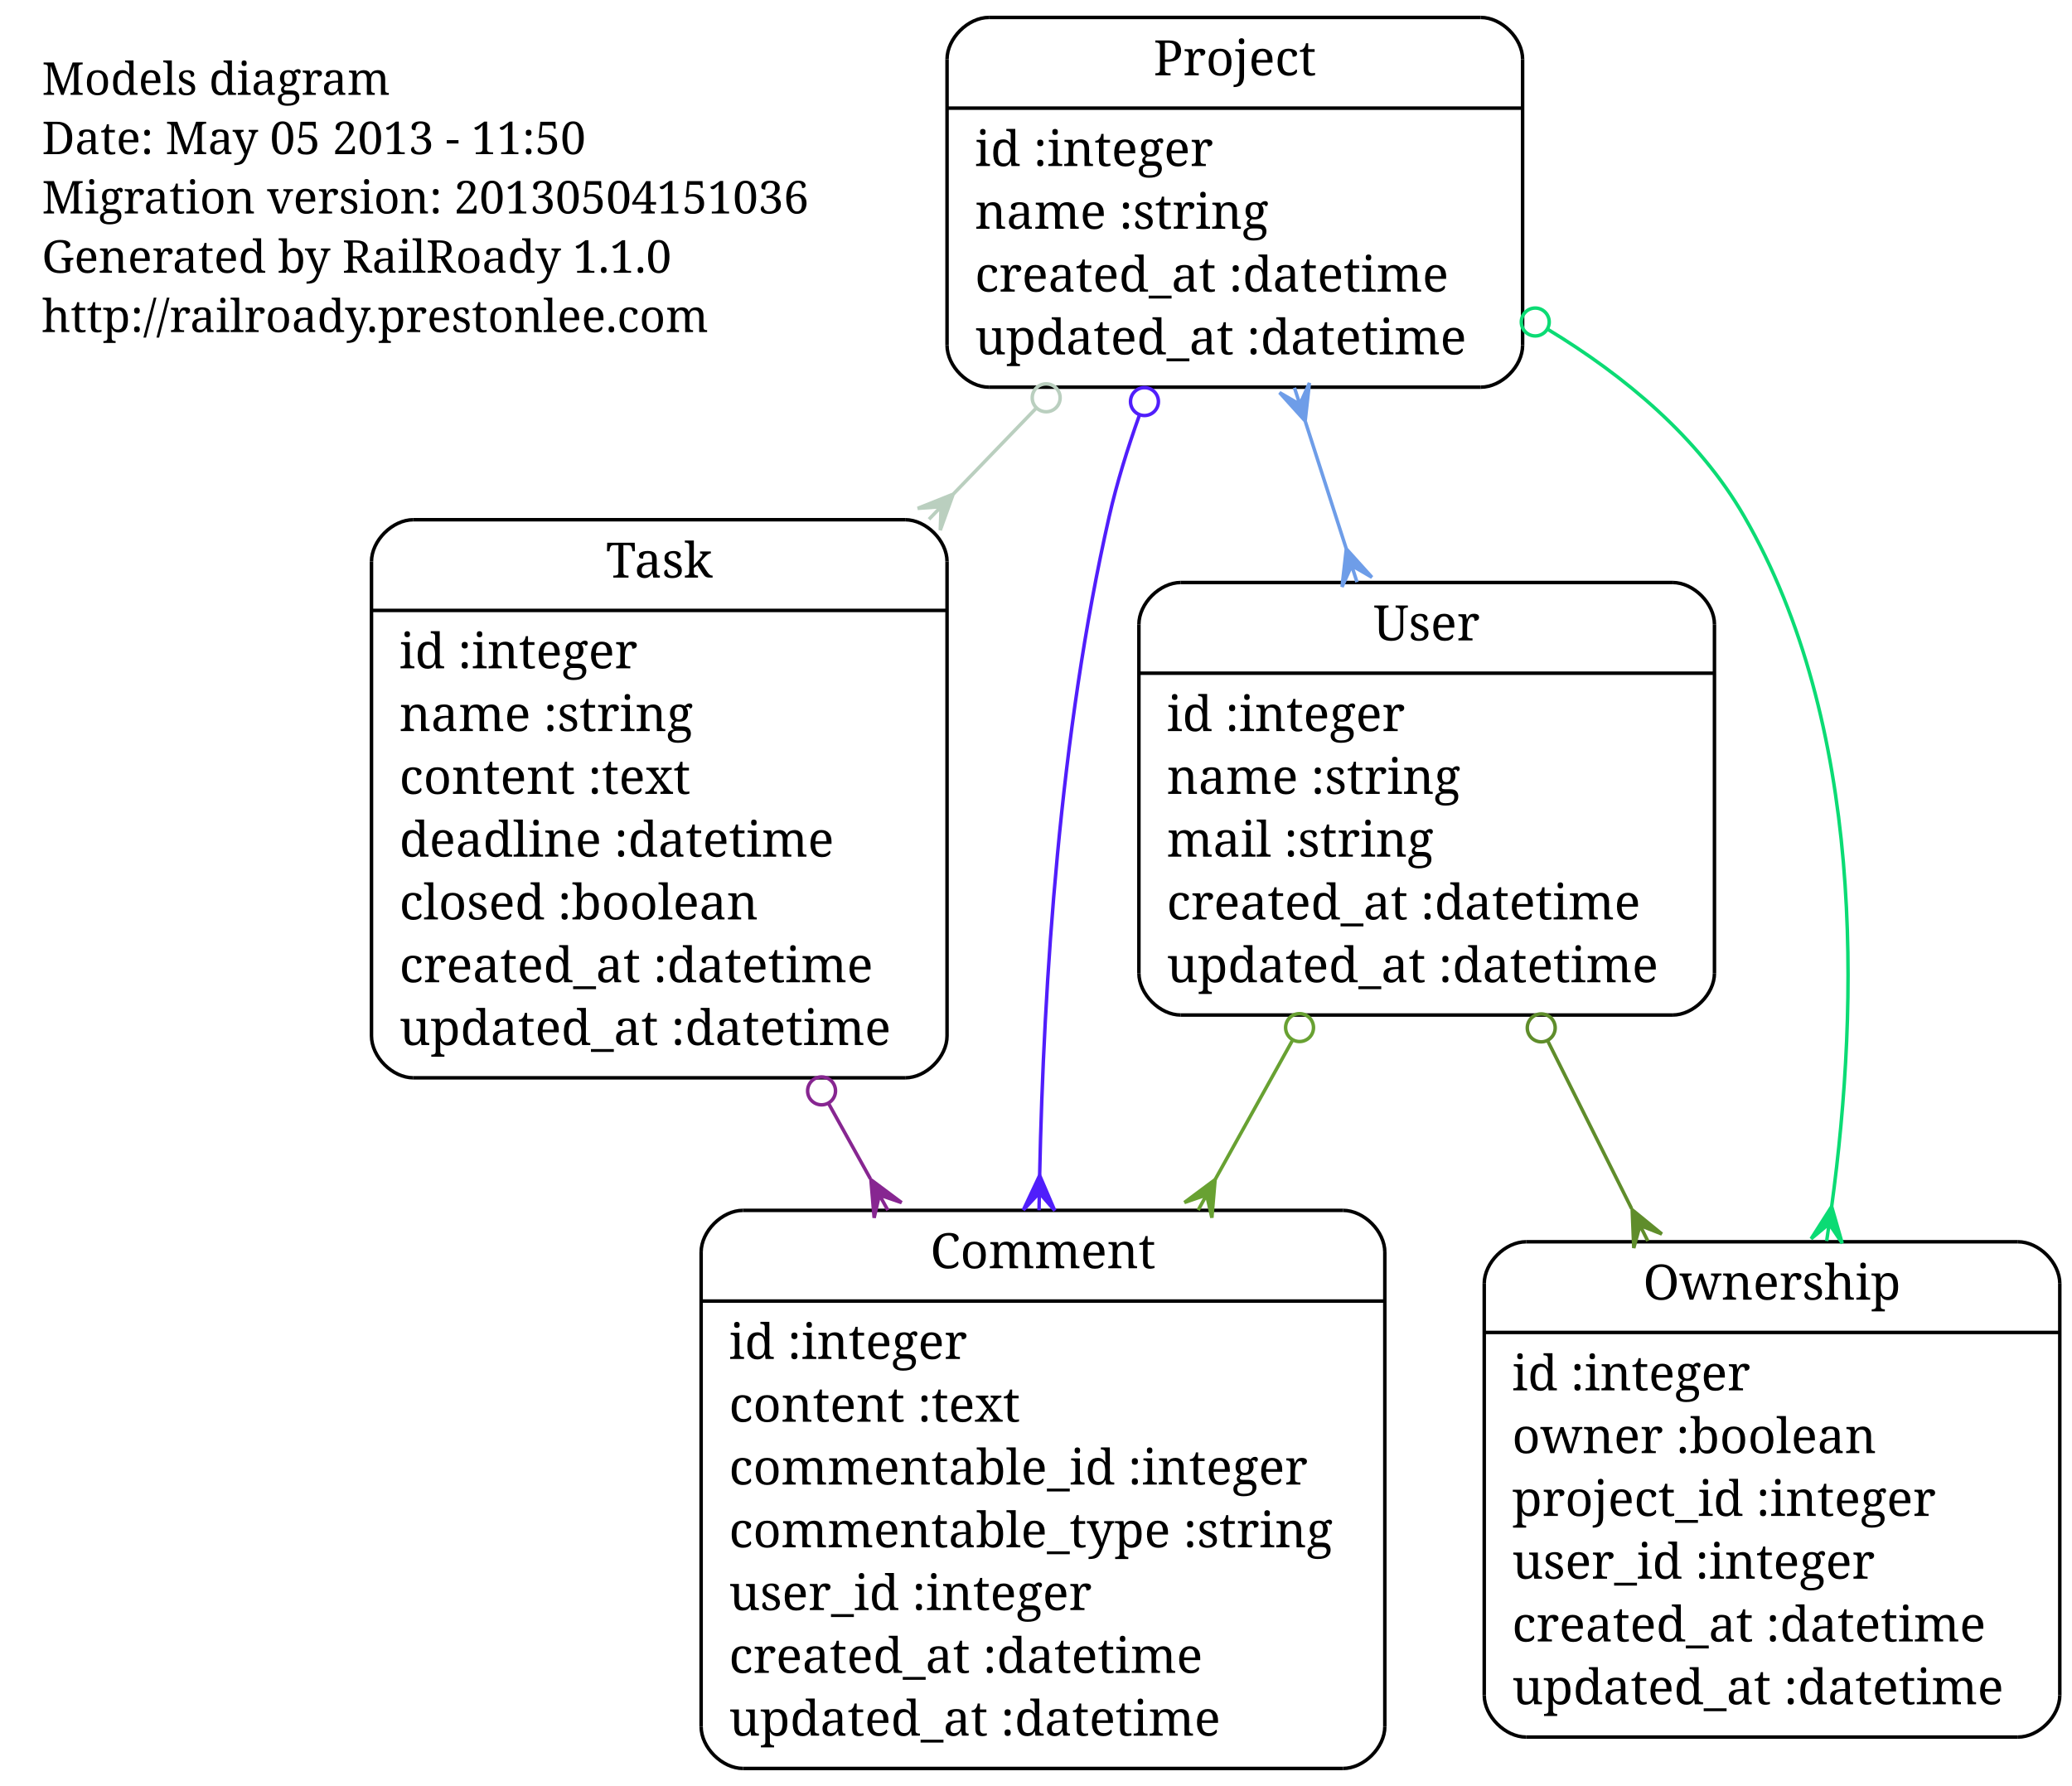
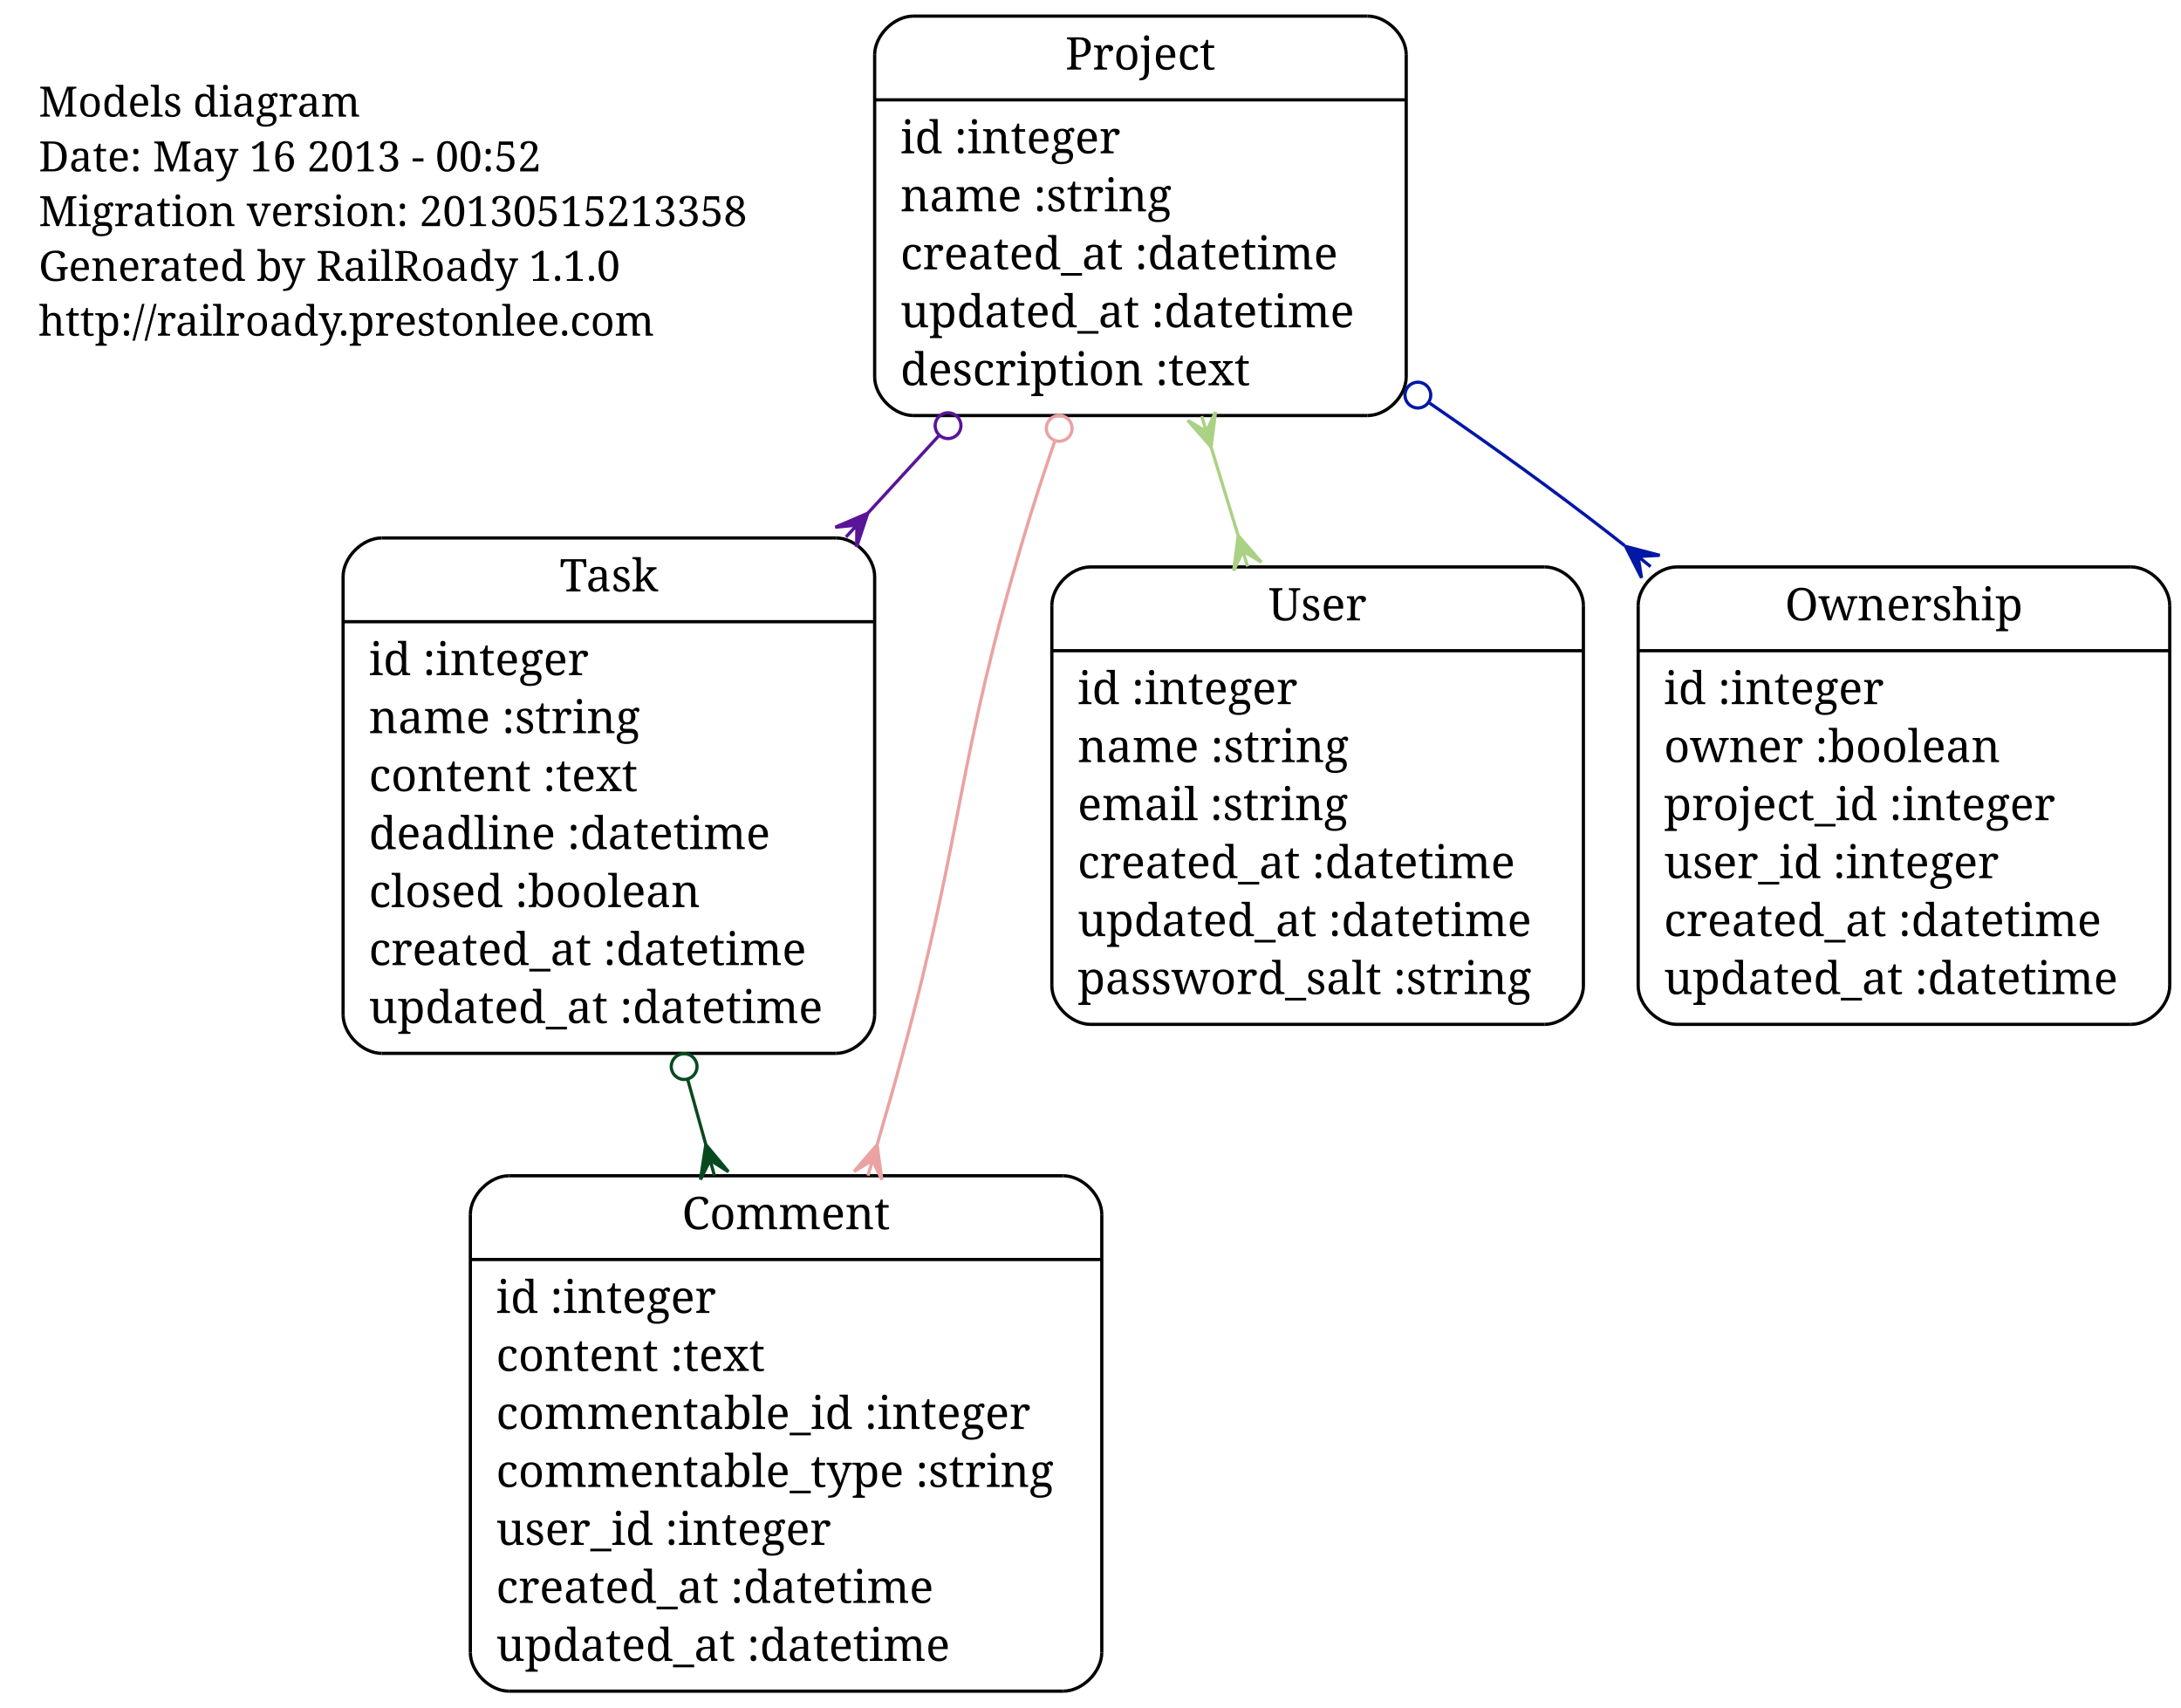
- <svg xmlns="http://www.w3.org/2000/svg" width="594pt" height="512pt" viewBox="0.00 0.00 594.00 512.00">
-   <g id="graph1" class="graph" transform="scale(1 1) rotate(0) translate(4 508)">
-     <polygon fill="white" stroke="white" points="-4,5 -4,-508 591,-508 591,5 -4,5" />
+ <svg xmlns="http://www.w3.org/2000/svg" width="677pt" height="530pt" viewBox="0.00 0.00 677.00 530.00">
+   <g id="graph1" class="graph" transform="scale(1 1) rotate(0) translate(4 526)">
+     <polygon fill="white" stroke="white" points="-4,5 -4,-526 674,-526 674,5 -4,5" />
    <g id="node1" class="node">
-       <text text-anchor="start" x="8" y="-480.8" font-family="Times Roman,serif" font-size="13.00">Models diagram</text>
-       <text text-anchor="start" x="8" y="-463.8" font-family="Times Roman,serif" font-size="13.00">Date: May 05 2013 - 11:50</text>
-       <text text-anchor="start" x="8" y="-446.8" font-family="Times Roman,serif" font-size="13.00">Migration version: 20130504151036</text>
-       <text text-anchor="start" x="8" y="-429.8" font-family="Times Roman,serif" font-size="13.00">Generated by RailRoady 1.1.0</text>
-       <text text-anchor="start" x="8" y="-412.8" font-family="Times Roman,serif" font-size="13.00">http://railroady.prestonlee.com</text>
+       <text text-anchor="start" x="8" y="-489.8" font-family="Times Roman,serif" font-size="13.00">Models diagram</text>
+       <text text-anchor="start" x="8" y="-472.8" font-family="Times Roman,serif" font-size="13.00">Date: May 16 2013 - 00:52</text>
+       <text text-anchor="start" x="8" y="-455.8" font-family="Times Roman,serif" font-size="13.00">Migration version: 20130515213358</text>
+       <text text-anchor="start" x="8" y="-438.8" font-family="Times Roman,serif" font-size="13.00">Generated by RailRoady 1.1.0</text>
+       <text text-anchor="start" x="8" y="-421.8" font-family="Times Roman,serif" font-size="13.00">http://railroady.prestonlee.com</text>
    </g>
    <g id="node2" class="node">
      <polyline fill="none" stroke="black" points="114.5,-199 255.5,-199 " />
      <path fill="none" stroke="black" d="M255.5,-199C261.5,-199 267.5,-205 267.5,-211" />
      <polyline fill="none" stroke="black" points="267.5,-211 267.5,-347 " />
      <path fill="none" stroke="black" d="M267.5,-347C267.5,-353 261.5,-359 255.5,-359" />
      <polyline fill="none" stroke="black" points="255.5,-359 114.5,-359 " />
      <path fill="none" stroke="black" d="M114.5,-359C108.5,-359 102.5,-353 102.5,-347" />
      <polyline fill="none" stroke="black" points="102.5,-347 102.5,-211 " />
      <path fill="none" stroke="black" d="M102.5,-211C102.5,-205 108.5,-199 114.5,-199" />
      <text text-anchor="middle" x="185" y="-342.4" font-family="Times Roman,serif" font-size="14.00">Task</text>
      <polyline fill="none" stroke="black" points="102.5,-333 267.5,-333 " />
      <text text-anchor="start" x="110.5" y="-316.4" font-family="Times Roman,serif" font-size="14.00">id :integer</text>
      <text text-anchor="start" x="110.5" y="-298.4" font-family="Times Roman,serif" font-size="14.00">name :string</text>
      <text text-anchor="start" x="110.5" y="-280.4" font-family="Times Roman,serif" font-size="14.00">content :text</text>
      <text text-anchor="start" x="110.5" y="-262.4" font-family="Times Roman,serif" font-size="14.00">deadline :datetime</text>
      <text text-anchor="start" x="110.5" y="-244.4" font-family="Times Roman,serif" font-size="14.00">closed :boolean</text>
      <text text-anchor="start" x="110.5" y="-226.4" font-family="Times Roman,serif" font-size="14.00">created_at :datetime</text>
      <text text-anchor="start" x="110.5" y="-208.4" font-family="Times Roman,serif" font-size="14.00">updated_at :datetime</text>
    </g>
    <g id="node3" class="node">
-       <polyline fill="none" stroke="black" points="209,-1 381,-1 " />
-       <path fill="none" stroke="black" d="M381,-1C387,-1 393,-7 393,-13" />
-       <polyline fill="none" stroke="black" points="393,-13 393,-149 " />
-       <path fill="none" stroke="black" d="M393,-149C393,-155 387,-161 381,-161" />
-       <polyline fill="none" stroke="black" points="381,-161 209,-161 " />
-       <path fill="none" stroke="black" d="M209,-161C203,-161 197,-155 197,-149" />
-       <polyline fill="none" stroke="black" points="197,-149 197,-13 " />
-       <path fill="none" stroke="black" d="M197,-13C197,-7 203,-1 209,-1" />
-       <text text-anchor="middle" x="295" y="-144.4" font-family="Times Roman,serif" font-size="14.00">Comment</text>
-       <polyline fill="none" stroke="black" points="197,-135 393,-135 " />
-       <text text-anchor="start" x="205" y="-118.4" font-family="Times Roman,serif" font-size="14.00">id :integer</text>
-       <text text-anchor="start" x="205" y="-100.4" font-family="Times Roman,serif" font-size="14.00">content :text</text>
-       <text text-anchor="start" x="205" y="-82.4" font-family="Times Roman,serif" font-size="14.00">commentable_id :integer</text>
-       <text text-anchor="start" x="205" y="-64.4" font-family="Times Roman,serif" font-size="14.00">commentable_type :string</text>
-       <text text-anchor="start" x="205" y="-46.4" font-family="Times Roman,serif" font-size="14.00">user_id :integer</text>
-       <text text-anchor="start" x="205" y="-28.4" font-family="Times Roman,serif" font-size="14.00">created_at :datetime</text>
-       <text text-anchor="start" x="205" y="-10.4" font-family="Times Roman,serif" font-size="14.00">updated_at :datetime</text>
+       <polyline fill="none" stroke="black" points="154,-1 326,-1 " />
+       <path fill="none" stroke="black" d="M326,-1C332,-1 338,-7 338,-13" />
+       <polyline fill="none" stroke="black" points="338,-13 338,-149 " />
+       <path fill="none" stroke="black" d="M338,-149C338,-155 332,-161 326,-161" />
+       <polyline fill="none" stroke="black" points="326,-161 154,-161 " />
+       <path fill="none" stroke="black" d="M154,-161C148,-161 142,-155 142,-149" />
+       <polyline fill="none" stroke="black" points="142,-149 142,-13 " />
+       <path fill="none" stroke="black" d="M142,-13C142,-7 148,-1 154,-1" />
+       <text text-anchor="middle" x="240" y="-144.4" font-family="Times Roman,serif" font-size="14.00">Comment</text>
+       <polyline fill="none" stroke="black" points="142,-135 338,-135 " />
+       <text text-anchor="start" x="150" y="-118.4" font-family="Times Roman,serif" font-size="14.00">id :integer</text>
+       <text text-anchor="start" x="150" y="-100.4" font-family="Times Roman,serif" font-size="14.00">content :text</text>
+       <text text-anchor="start" x="150" y="-82.4" font-family="Times Roman,serif" font-size="14.00">commentable_id :integer</text>
+       <text text-anchor="start" x="150" y="-64.4" font-family="Times Roman,serif" font-size="14.00">commentable_type :string</text>
+       <text text-anchor="start" x="150" y="-46.4" font-family="Times Roman,serif" font-size="14.00">user_id :integer</text>
+       <text text-anchor="start" x="150" y="-28.4" font-family="Times Roman,serif" font-size="14.00">created_at :datetime</text>
+       <text text-anchor="start" x="150" y="-10.4" font-family="Times Roman,serif" font-size="14.00">updated_at :datetime</text>
    </g>
    <g id="edge2" class="edge">
-       <path fill="none" stroke="#872691" d="M233.49,-191.719C237.476,-184.544 241.508,-177.285 245.502,-170.097" />
-       <ellipse fill="none" stroke="#872691" cx="231.525" cy="-195.255" rx="4" ry="4" />
-       <polygon fill="#872691" stroke="#872691" points="245.676,-169.783 254.466,-163.227 248.104,-165.412 250.533,-161.041 250.533,-161.041 250.533,-161.041 248.104,-165.412 246.599,-158.856 245.676,-169.783 245.676,-169.783" />
+       <path fill="none" stroke="#084a1e" d="M209.49,-190.835C211.341,-184.171 213.211,-177.44 215.065,-170.766" />
+       <ellipse fill="none" stroke="#084a1e" cx="208.362" cy="-194.897" rx="4" ry="4" />
+       <polygon fill="#084a1e" stroke="#084a1e" points="215.09,-170.677 222.102,-162.246 216.428,-165.859 217.766,-161.041 217.766,-161.041 217.766,-161.041 216.428,-165.859 213.43,-159.837 215.09,-170.677 215.09,-170.677" />
    </g>
    <g id="node4" class="node">
      <polyline fill="none" stroke="black" points="279.5,-397 420.5,-397 " />
      <path fill="none" stroke="black" d="M420.5,-397C426.5,-397 432.5,-403 432.5,-409" />
-       <polyline fill="none" stroke="black" points="432.5,-409 432.5,-491 " />
-       <path fill="none" stroke="black" d="M432.5,-491C432.5,-497 426.5,-503 420.5,-503" />
-       <polyline fill="none" stroke="black" points="420.5,-503 279.5,-503 " />
-       <path fill="none" stroke="black" d="M279.5,-503C273.5,-503 267.5,-497 267.5,-491" />
-       <polyline fill="none" stroke="black" points="267.5,-491 267.5,-409 " />
+       <polyline fill="none" stroke="black" points="432.5,-409 432.5,-509 " />
+       <path fill="none" stroke="black" d="M432.5,-509C432.5,-515 426.5,-521 420.5,-521" />
+       <polyline fill="none" stroke="black" points="420.5,-521 279.5,-521 " />
+       <path fill="none" stroke="black" d="M279.5,-521C273.5,-521 267.5,-515 267.5,-509" />
+       <polyline fill="none" stroke="black" points="267.5,-509 267.5,-409 " />
      <path fill="none" stroke="black" d="M267.5,-409C267.5,-403 273.5,-397 279.5,-397" />
-       <text text-anchor="middle" x="350" y="-486.4" font-family="Times Roman,serif" font-size="14.00">Project</text>
-       <polyline fill="none" stroke="black" points="267.5,-477 432.5,-477 " />
-       <text text-anchor="start" x="275.5" y="-460.4" font-family="Times Roman,serif" font-size="14.00">id :integer</text>
-       <text text-anchor="start" x="275.5" y="-442.4" font-family="Times Roman,serif" font-size="14.00">name :string</text>
-       <text text-anchor="start" x="275.5" y="-424.4" font-family="Times Roman,serif" font-size="14.00">created_at :datetime</text>
-       <text text-anchor="start" x="275.5" y="-406.4" font-family="Times Roman,serif" font-size="14.00">updated_at :datetime</text>
+       <text text-anchor="middle" x="350" y="-504.4" font-family="Times Roman,serif" font-size="14.00">Project</text>
+       <polyline fill="none" stroke="black" points="267.5,-495 432.5,-495 " />
+       <text text-anchor="start" x="275.5" y="-478.4" font-family="Times Roman,serif" font-size="14.00">id :integer</text>
+       <text text-anchor="start" x="275.5" y="-460.4" font-family="Times Roman,serif" font-size="14.00">name :string</text>
+       <text text-anchor="start" x="275.5" y="-442.4" font-family="Times Roman,serif" font-size="14.00">created_at :datetime</text>
+       <text text-anchor="start" x="275.5" y="-424.4" font-family="Times Roman,serif" font-size="14.00">updated_at :datetime</text>
+       <text text-anchor="start" x="275.5" y="-406.4" font-family="Times Roman,serif" font-size="14.00">description :text</text>
    </g>
    <g id="edge4" class="edge">
-       <path fill="none" stroke="#bacfbf" d="M292.945,-390.87C285.299,-382.947 277.331,-374.688 269.339,-366.406" />
-       <ellipse fill="none" stroke="#bacfbf" cx="295.92" cy="-393.953" rx="4" ry="4" />
-       <polygon fill="#bacfbf" stroke="#bacfbf" points="269.262,-366.326 265.556,-356.005 265.79,-362.727 262.318,-359.129 262.318,-359.129 262.318,-359.129 265.79,-362.727 259.08,-362.254 269.262,-366.326 269.262,-366.326" />
+       <path fill="none" stroke="#591498" d="M287.479,-390.795C280.257,-382.917 272.818,-374.802 265.402,-366.711" />
+       <ellipse fill="none" stroke="#591498" cx="290.282" cy="-393.854" rx="4" ry="4" />
+       <polygon fill="#591498" stroke="#591498" points="265.361,-366.667 261.921,-356.255 261.983,-362.981 258.604,-359.295 258.604,-359.295 258.604,-359.295 261.983,-362.981 255.287,-362.336 265.361,-366.667 265.361,-366.667" />
    </g>
    <g id="edge10" class="edge">
-       <path fill="none" stroke="#501efb" d="M322.67,-389.036C319.246,-379.472 316.185,-369.58 314,-360 299.847,-297.949 295.207,-226.289 294.048,-171.131" />
-       <ellipse fill="none" stroke="#501efb" cx="324.093" cy="-392.872" rx="4" ry="4" />
-       <polygon fill="#501efb" stroke="#501efb" points="294.046,-171.028 298.37,-160.95 293.958,-166.029 293.87,-161.03 293.87,-161.03 293.87,-161.03 293.958,-166.029 289.371,-161.109 294.046,-171.028 294.046,-171.028" />
+       <path fill="none" stroke="#eba2a2" d="M323.407,-389.062C320.058,-379.36 316.823,-369.474 314,-360 292.882,-289.125 295.33,-269.383 276,-198 273.614,-189.187 271.014,-180.037 268.341,-170.912" />
+       <ellipse fill="none" stroke="#eba2a2" cx="324.79" cy="-393.017" rx="4" ry="4" />
+       <polygon fill="#eba2a2" stroke="#eba2a2" points="268.256,-170.624 269.732,-159.758 266.836,-165.83 265.417,-161.036 265.417,-161.036 265.417,-161.036 266.836,-165.83 261.102,-162.313 268.256,-170.624 268.256,-170.624" />
    </g>
    <g id="node5" class="node">
-       <polyline fill="none" stroke="black" points="334.5,-217 475.5,-217 " />
-       <path fill="none" stroke="black" d="M475.5,-217C481.5,-217 487.5,-223 487.5,-229" />
-       <polyline fill="none" stroke="black" points="487.5,-229 487.5,-329 " />
-       <path fill="none" stroke="black" d="M487.5,-329C487.5,-335 481.5,-341 475.5,-341" />
-       <polyline fill="none" stroke="black" points="475.5,-341 334.5,-341 " />
-       <path fill="none" stroke="black" d="M334.5,-341C328.5,-341 322.5,-335 322.5,-329" />
-       <polyline fill="none" stroke="black" points="322.5,-329 322.5,-229 " />
-       <path fill="none" stroke="black" d="M322.5,-229C322.5,-223 328.5,-217 334.5,-217" />
-       <text text-anchor="middle" x="405" y="-324.4" font-family="Times Roman,serif" font-size="14.00">User</text>
-       <polyline fill="none" stroke="black" points="322.5,-315 487.5,-315 " />
-       <text text-anchor="start" x="330.5" y="-298.4" font-family="Times Roman,serif" font-size="14.00">id :integer</text>
-       <text text-anchor="start" x="330.5" y="-280.4" font-family="Times Roman,serif" font-size="14.00">name :string</text>
-       <text text-anchor="start" x="330.5" y="-262.4" font-family="Times Roman,serif" font-size="14.00">mail :string</text>
-       <text text-anchor="start" x="330.5" y="-244.4" font-family="Times Roman,serif" font-size="14.00">created_at :datetime</text>
-       <text text-anchor="start" x="330.5" y="-226.4" font-family="Times Roman,serif" font-size="14.00">updated_at :datetime</text>
+       <polyline fill="none" stroke="black" points="334.5,-208 475.5,-208 " />
+       <path fill="none" stroke="black" d="M475.5,-208C481.5,-208 487.5,-214 487.5,-220" />
+       <polyline fill="none" stroke="black" points="487.5,-220 487.5,-338 " />
+       <path fill="none" stroke="black" d="M487.5,-338C487.5,-344 481.5,-350 475.5,-350" />
+       <polyline fill="none" stroke="black" points="475.5,-350 334.5,-350 " />
+       <path fill="none" stroke="black" d="M334.5,-350C328.5,-350 322.5,-344 322.5,-338" />
+       <polyline fill="none" stroke="black" points="322.5,-338 322.5,-220 " />
+       <path fill="none" stroke="black" d="M322.5,-220C322.5,-214 328.5,-208 334.5,-208" />
+       <text text-anchor="middle" x="405" y="-333.4" font-family="Times Roman,serif" font-size="14.00">User</text>
+       <polyline fill="none" stroke="black" points="322.5,-324 487.5,-324 " />
+       <text text-anchor="start" x="330.5" y="-307.4" font-family="Times Roman,serif" font-size="14.00">id :integer</text>
+       <text text-anchor="start" x="330.5" y="-289.4" font-family="Times Roman,serif" font-size="14.00">name :string</text>
+       <text text-anchor="start" x="330.5" y="-271.4" font-family="Times Roman,serif" font-size="14.00">email :string</text>
+       <text text-anchor="start" x="330.5" y="-253.4" font-family="Times Roman,serif" font-size="14.00">created_at :datetime</text>
+       <text text-anchor="start" x="330.5" y="-235.4" font-family="Times Roman,serif" font-size="14.00">updated_at :datetime</text>
+       <text text-anchor="start" x="330.5" y="-217.4" font-family="Times Roman,serif" font-size="14.00">password_salt :string</text>
    </g>
    <g id="edge8" class="edge">
-       <path fill="none" stroke="#6e9de8" d="M370.221,-387.131C374.031,-375.285 378.043,-362.813 381.932,-350.719" />
-       <polygon fill="#6e9de8" stroke="#6e9de8" points="370.163,-387.312 362.817,-395.454 368.632,-392.072 367.101,-396.832 367.101,-396.832 367.101,-396.832 368.632,-392.072 371.385,-398.21 370.163,-387.312 370.163,-387.312" />
-       <polygon fill="#6e9de8" stroke="#6e9de8" points="381.958,-350.64 389.304,-342.498 383.489,-345.88 385.02,-341.12 385.02,-341.12 385.02,-341.12 383.489,-345.88 380.736,-339.742 381.958,-350.64 381.958,-350.64" />
+       <path fill="none" stroke="#abd185" d="M371.954,-387.15C374.688,-378.204 377.498,-369.008 380.269,-359.936" />
+       <polygon fill="#abd185" stroke="#abd185" points="371.927,-387.239 364.701,-395.487 370.466,-392.02 369.005,-396.802 369.005,-396.802 369.005,-396.802 370.466,-392.02 373.308,-398.117 371.927,-387.239 371.927,-387.239" />
+       <polygon fill="#abd185" stroke="#abd185" points="380.335,-359.722 387.561,-351.474 381.796,-354.941 383.257,-350.159 383.257,-350.159 383.257,-350.159 381.796,-354.941 378.953,-348.844 380.335,-359.722 380.335,-359.722" />
    </g>
    <g id="node6" class="node">
-       <polyline fill="none" stroke="black" points="433.5,-10 574.5,-10 " />
-       <path fill="none" stroke="black" d="M574.5,-10C580.5,-10 586.5,-16 586.5,-22" />
-       <polyline fill="none" stroke="black" points="586.5,-22 586.5,-140 " />
-       <path fill="none" stroke="black" d="M586.5,-140C586.5,-146 580.5,-152 574.5,-152" />
-       <polyline fill="none" stroke="black" points="574.5,-152 433.5,-152 " />
-       <path fill="none" stroke="black" d="M433.5,-152C427.5,-152 421.5,-146 421.5,-140" />
-       <polyline fill="none" stroke="black" points="421.5,-140 421.5,-22 " />
-       <path fill="none" stroke="black" d="M421.5,-22C421.5,-16 427.5,-10 433.5,-10" />
-       <text text-anchor="middle" x="504" y="-135.4" font-family="Times Roman,serif" font-size="14.00">Ownership</text>
-       <polyline fill="none" stroke="black" points="421.5,-126 586.5,-126 " />
-       <text text-anchor="start" x="429.5" y="-109.4" font-family="Times Roman,serif" font-size="14.00">id :integer</text>
-       <text text-anchor="start" x="429.5" y="-91.4" font-family="Times Roman,serif" font-size="14.00">owner :boolean</text>
-       <text text-anchor="start" x="429.5" y="-73.4" font-family="Times Roman,serif" font-size="14.00">project_id :integer</text>
-       <text text-anchor="start" x="429.5" y="-55.4" font-family="Times Roman,serif" font-size="14.00">user_id :integer</text>
-       <text text-anchor="start" x="429.5" y="-37.4" font-family="Times Roman,serif" font-size="14.00">created_at :datetime</text>
-       <text text-anchor="start" x="429.5" y="-19.4" font-family="Times Roman,serif" font-size="14.00">updated_at :datetime</text>
+       <polyline fill="none" stroke="black" points="516.5,-208 657.5,-208 " />
+       <path fill="none" stroke="black" d="M657.5,-208C663.5,-208 669.5,-214 669.5,-220" />
+       <polyline fill="none" stroke="black" points="669.5,-220 669.5,-338 " />
+       <path fill="none" stroke="black" d="M669.5,-338C669.5,-344 663.5,-350 657.5,-350" />
+       <polyline fill="none" stroke="black" points="657.5,-350 516.5,-350 " />
+       <path fill="none" stroke="black" d="M516.5,-350C510.5,-350 504.5,-344 504.5,-338" />
+       <polyline fill="none" stroke="black" points="504.5,-338 504.5,-220 " />
+       <path fill="none" stroke="black" d="M504.5,-220C504.5,-214 510.5,-208 516.5,-208" />
+       <text text-anchor="middle" x="587" y="-333.4" font-family="Times Roman,serif" font-size="14.00">Ownership</text>
+       <polyline fill="none" stroke="black" points="504.5,-324 669.5,-324 " />
+       <text text-anchor="start" x="512.5" y="-307.4" font-family="Times Roman,serif" font-size="14.00">id :integer</text>
+       <text text-anchor="start" x="512.5" y="-289.4" font-family="Times Roman,serif" font-size="14.00">owner :boolean</text>
+       <text text-anchor="start" x="512.5" y="-271.4" font-family="Times Roman,serif" font-size="14.00">project_id :integer</text>
+       <text text-anchor="start" x="512.5" y="-253.4" font-family="Times Roman,serif" font-size="14.00">user_id :integer</text>
+       <text text-anchor="start" x="512.5" y="-235.4" font-family="Times Roman,serif" font-size="14.00">created_at :datetime</text>
+       <text text-anchor="start" x="512.5" y="-217.4" font-family="Times Roman,serif" font-size="14.00">updated_at :datetime</text>
    </g>
    <g id="edge6" class="edge">
-       <path fill="none" stroke="#0bdb74" d="M439.597,-413.661C461.82,-400.2 482.982,-382.552 496,-360 530.408,-300.393 529.098,-221.045 521.113,-162.211" />
-       <ellipse fill="none" stroke="#0bdb74" cx="436.128" cy="-415.687" rx="4" ry="4" />
-       <polygon fill="#0bdb74" stroke="#0bdb74" points="521.099,-162.11 524.119,-151.569 520.382,-157.162 519.666,-152.213 519.666,-152.213 519.666,-152.213 520.382,-157.162 515.212,-152.858 521.099,-162.11 521.099,-162.11" />
-     </g>
-     <g id="edge14" class="edge">
-       <path fill="none" stroke="#68a132" d="M366.531,-209.755C359.365,-196.857 351.787,-183.217 344.348,-169.827" />
-       <ellipse fill="none" stroke="#68a132" cx="368.555" cy="-213.398" rx="4" ry="4" />
-       <polygon fill="#68a132" stroke="#68a132" points="344.343,-169.816 343.42,-158.889 341.914,-165.446 339.486,-161.075 339.486,-161.075 339.486,-161.075 341.914,-165.446 335.552,-163.26 344.343,-169.816 344.343,-169.816" />
-     </g>
-     <g id="edge12" class="edge">
-       <path fill="none" stroke="#5f8d2b" d="M439.708,-209.583C447.475,-194.051 455.776,-177.449 463.745,-161.51" />
-       <ellipse fill="none" stroke="#5f8d2b" cx="437.841" cy="-213.317" rx="4" ry="4" />
-       <polygon fill="#5f8d2b" stroke="#5f8d2b" points="463.92,-161.159 472.418,-154.227 466.156,-156.687 468.393,-152.215 468.393,-152.215 468.393,-152.215 466.156,-156.687 464.368,-150.202 463.92,-161.159 463.92,-161.159" />
+       <path fill="none" stroke="#0117a5" d="M439.746,-400.868C458.655,-387.869 478.245,-373.825 496,-360 497.405,-358.906 498.817,-357.796 500.232,-356.672" />
+       <ellipse fill="none" stroke="#0117a5" cx="436.116" cy="-403.35" rx="4" ry="4" />
+       <polygon fill="#0117a5" stroke="#0117a5" points="500.588,-356.385 511.197,-353.608 504.48,-353.246 508.371,-350.106 508.371,-350.106 508.371,-350.106 504.48,-353.246 505.546,-346.604 500.588,-356.385 500.588,-356.385" />
    </g>
  </g>
</svg>
